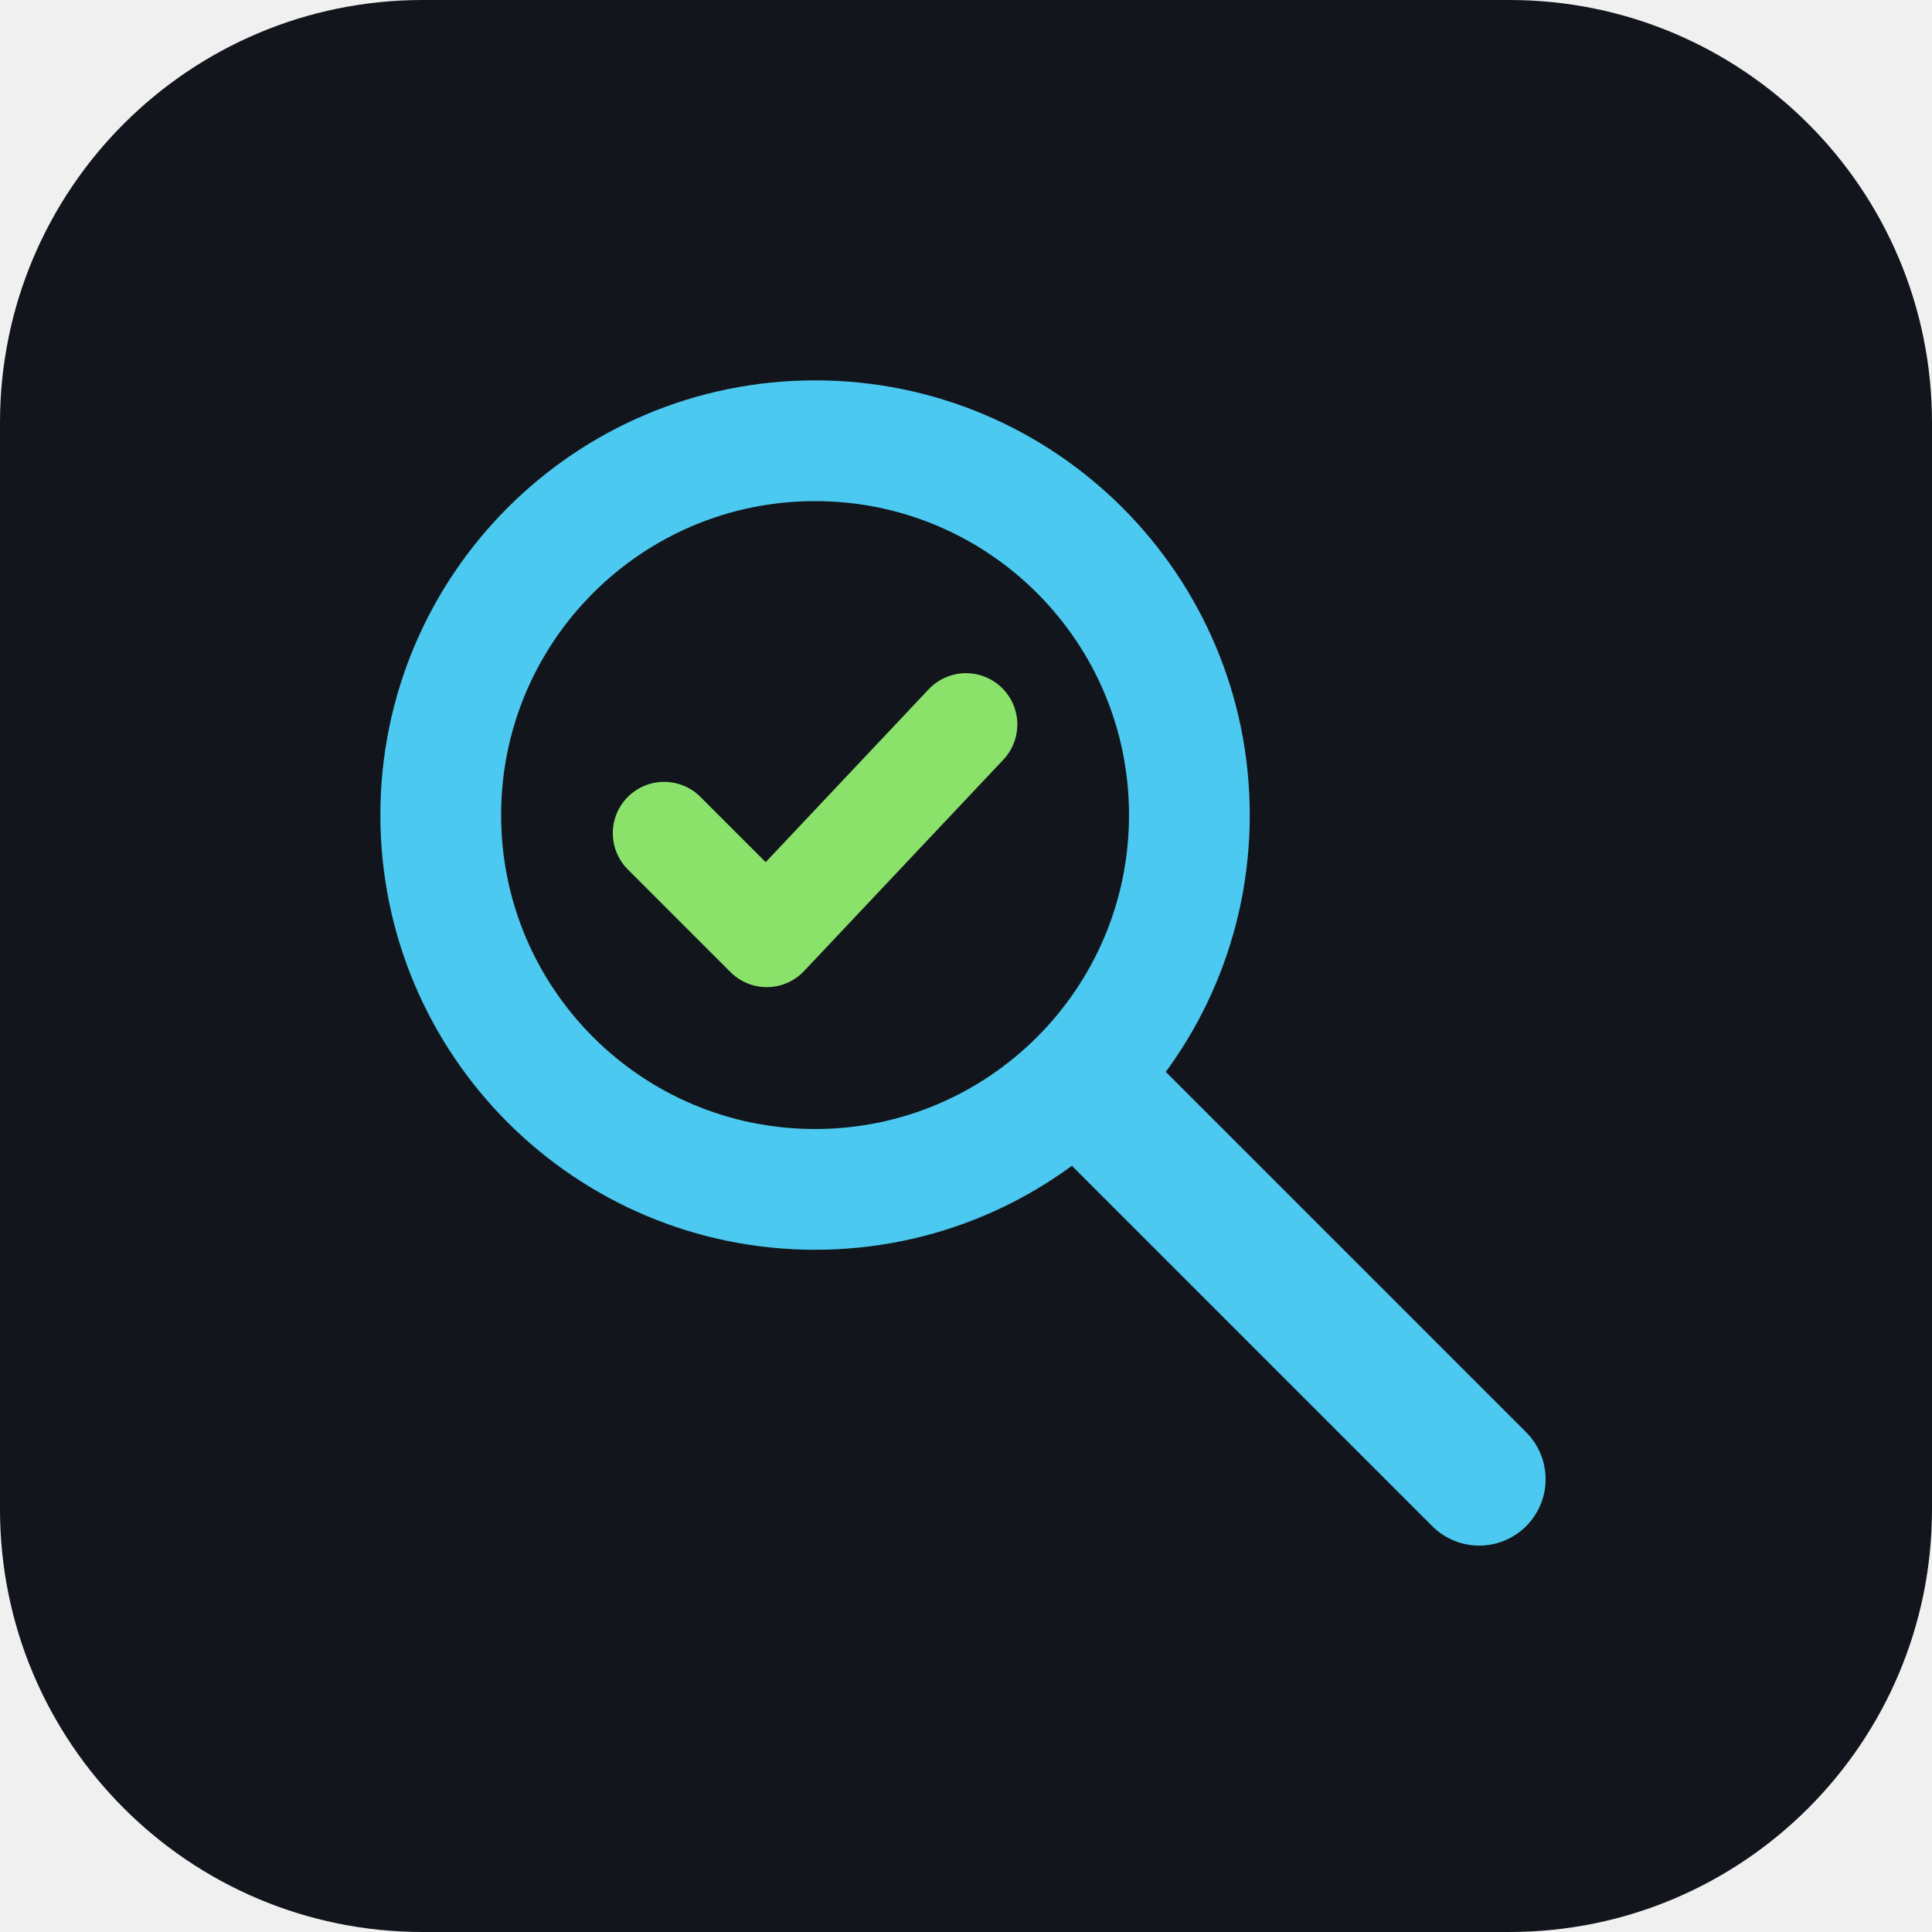
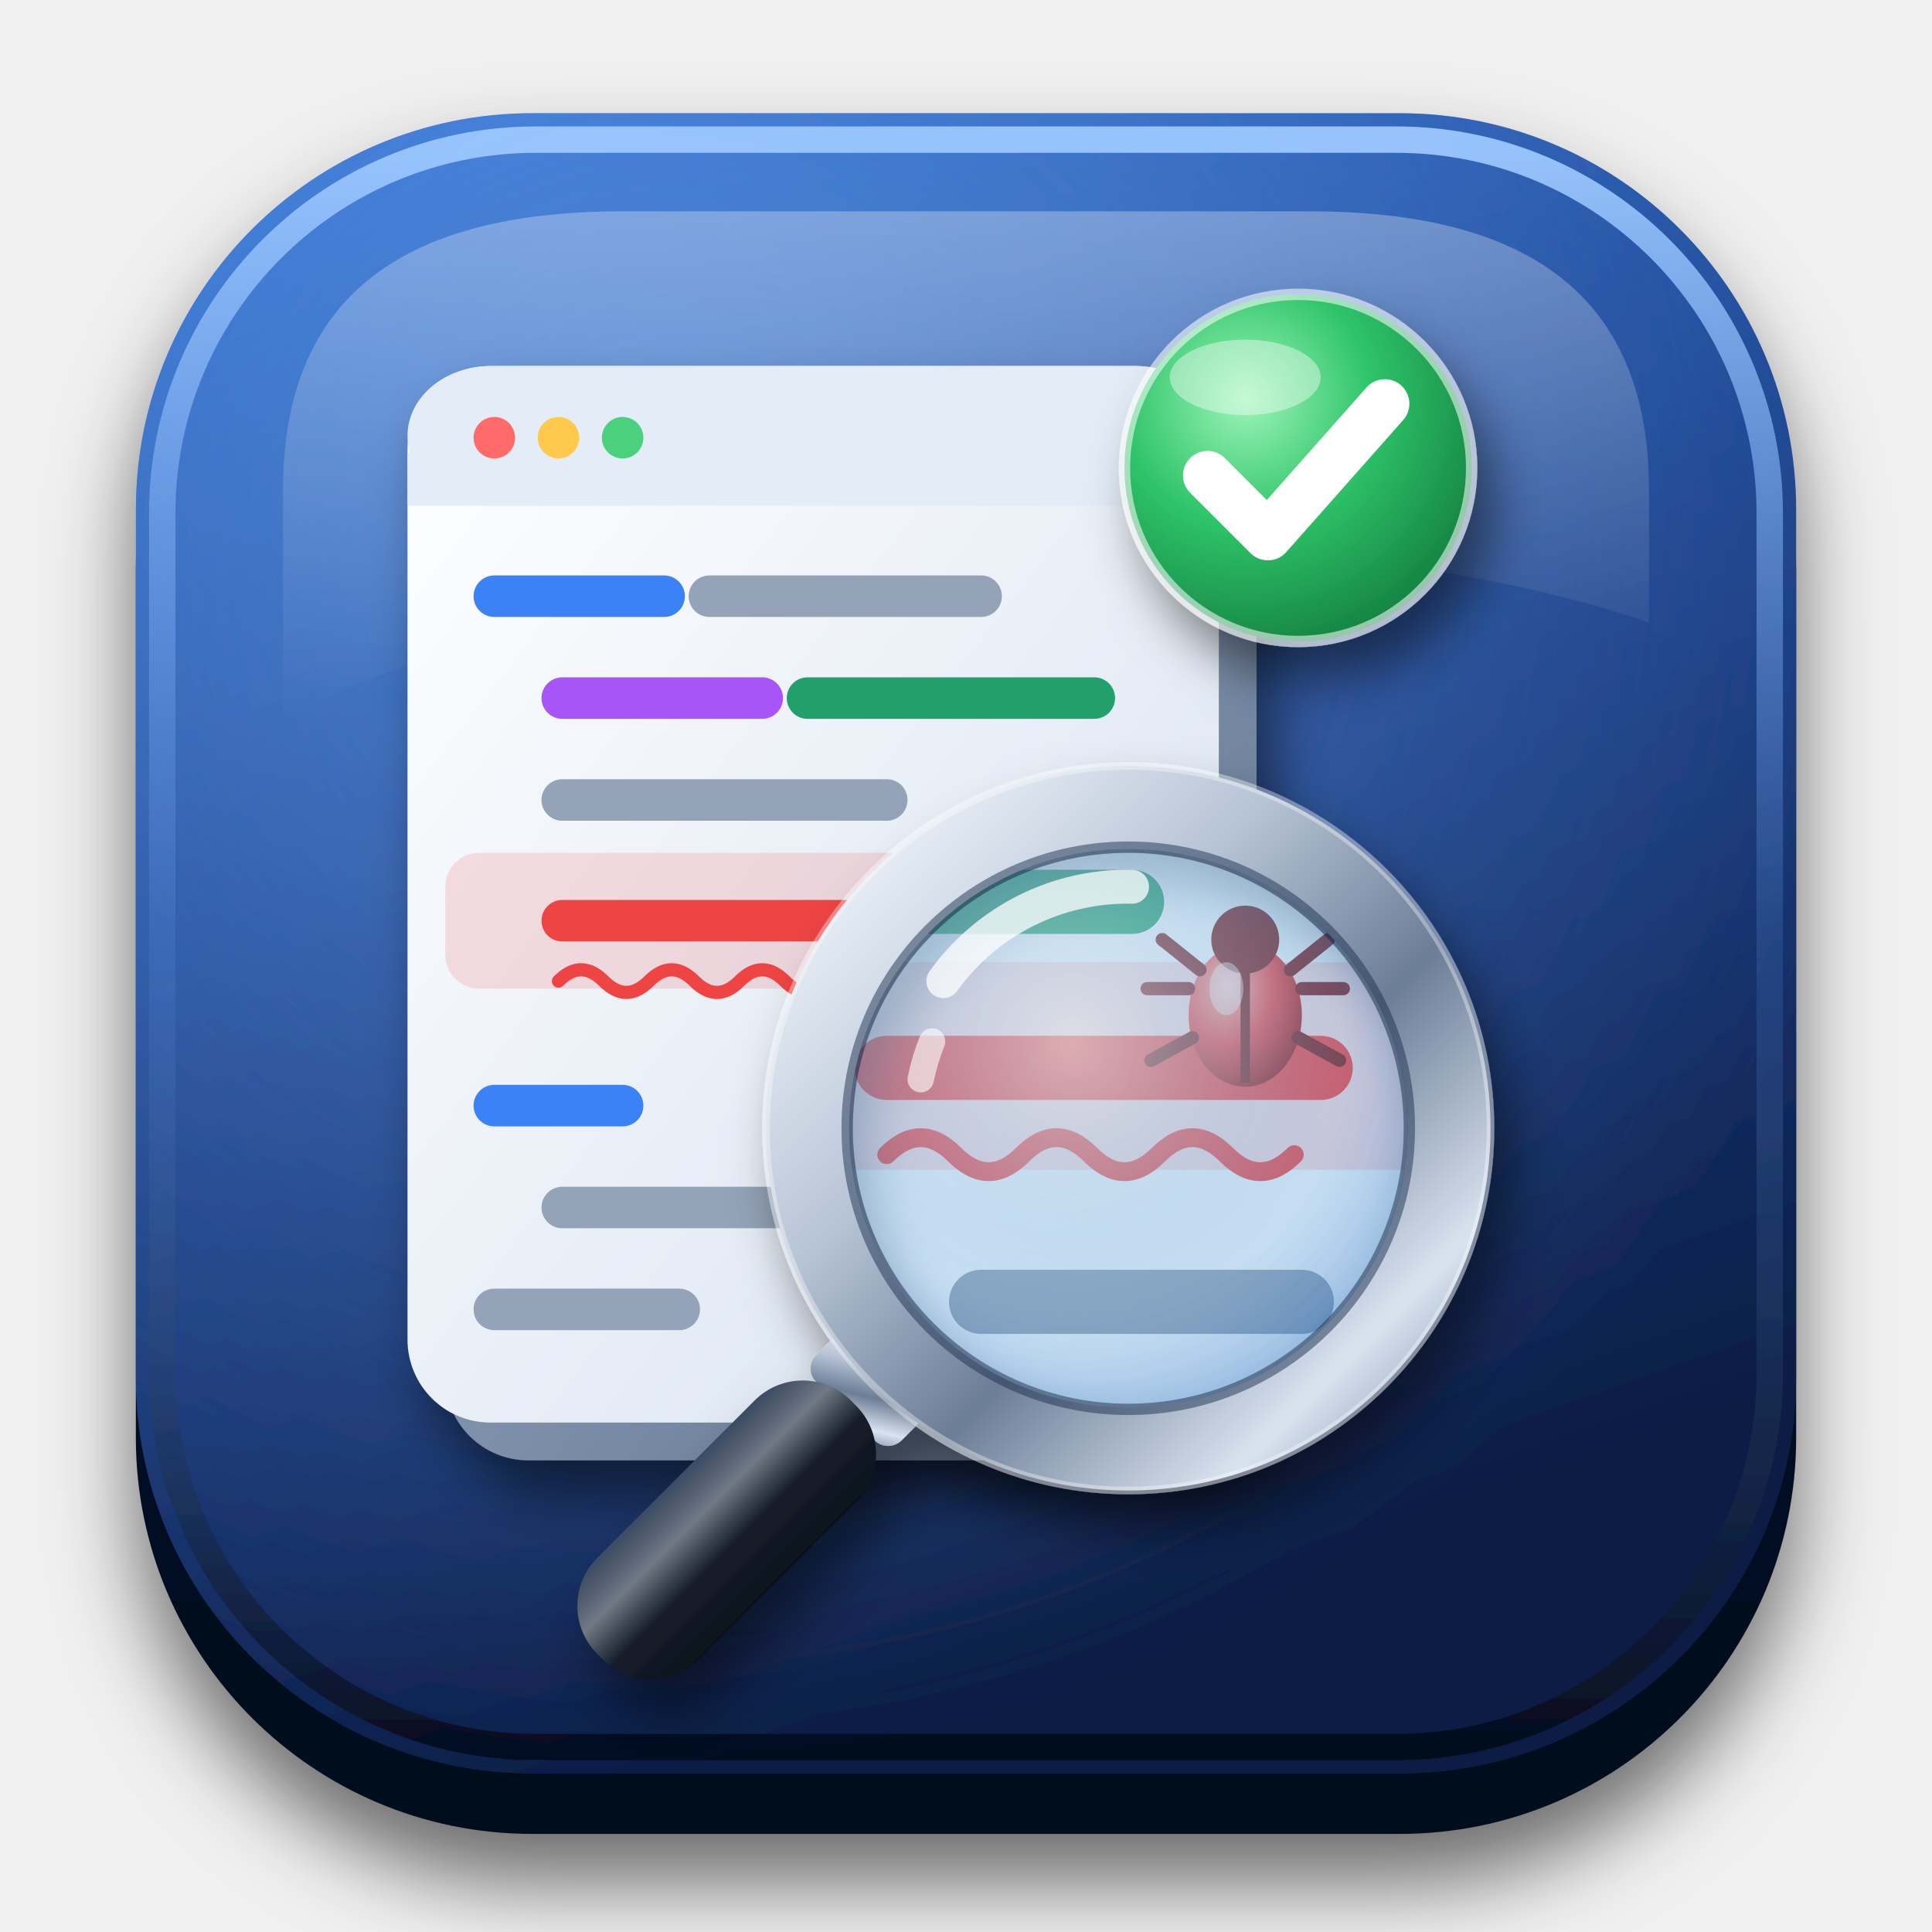
- <svg xmlns="http://www.w3.org/2000/svg" viewBox="0 0 32 32">
-   <rect width="32" height="32" rx="7" fill="#12161c" />
-   <circle cx="13.5" cy="13.5" r="6.2" fill="none" stroke="#4cc9f0" stroke-width="2" />
-   <path d="M18.2 18.2 L24.5 24.5" stroke="#4cc9f0" stroke-width="2.2" stroke-linecap="round" />
-   <path d="M11 13.8 l1.7 1.7 3.3-3.5" fill="none" stroke="#8be26a" stroke-width="1.7" stroke-linecap="round" stroke-linejoin="round" />
+ <svg xmlns="http://www.w3.org/2000/svg" viewBox="0 0 1024 1024">
+   <defs>
+     <linearGradient id="bgBody" x1="0" y1="0" x2="0.35" y2="1">
+       <stop offset="0" stop-color="#2f6fd0" />
+       <stop offset="0.55" stop-color="#1c3f86" />
+       <stop offset="1" stop-color="#0c1d45" />
+     </linearGradient>
+     <linearGradient id="bgSide" x1="0" y1="0" x2="0" y2="1">
+       <stop offset="0" stop-color="#0a1736" />
+       <stop offset="1" stop-color="#050b1c" />
+     </linearGradient>
+     <linearGradient id="gloss" x1="0" y1="0" x2="0" y2="1">
+       <stop offset="0" stop-color="#ffffff" stop-opacity="0.55" />
+       <stop offset="1" stop-color="#ffffff" stop-opacity="0" />
+     </linearGradient>
+     <linearGradient id="bevel" x1="0" y1="0" x2="0" y2="1">
+       <stop offset="0" stop-color="#9cc7ff" stop-opacity="0.95" />
+       <stop offset="0.5" stop-color="#5b8fe0" stop-opacity="0.2" />
+       <stop offset="1" stop-color="#000000" stop-opacity="0.55" />
+     </linearGradient>
+     <radialGradient id="glow" cx="0.32" cy="0.25" r="0.75">
+       <stop offset="0" stop-color="#7fb6ff" stop-opacity="0.45" />
+       <stop offset="1" stop-color="#7fb6ff" stop-opacity="0" />
+     </radialGradient>
+     <filter id="drop" x="-20%" y="-20%" width="140%" height="150%">
+       <feGaussianBlur in="SourceAlpha" stdDeviation="22" />
+       <feOffset dx="0" dy="26" result="b" />
+       <feComponentTransfer>
+         <feFuncA type="linear" slope="0.55" />
+       </feComponentTransfer>
+       <feMerge>
+         <feMergeNode />
+         <feMergeNode in="SourceGraphic" />
+       </feMerge>
+     </filter>
+     <filter id="soft" x="-20%" y="-20%" width="140%" height="150%">
+       <feGaussianBlur in="SourceAlpha" stdDeviation="14" />
+       <feOffset dx="10" dy="18" result="b" />
+       <feComponentTransfer>
+         <feFuncA type="linear" slope="0.5" />
+       </feComponentTransfer>
+       <feMerge>
+         <feMergeNode />
+         <feMergeNode in="SourceGraphic" />
+       </feMerge>
+     </filter>
+     <linearGradient id="paper" x1="0" y1="0" x2="1" y2="1">
+       <stop offset="0" stop-color="#ffffff" />
+       <stop offset="1" stop-color="#d6e1f0" />
+     </linearGradient>
+     <linearGradient id="paperEdge" x1="0" y1="0" x2="1" y2="1">
+       <stop offset="0" stop-color="#9fb2cc" />
+       <stop offset="1" stop-color="#5d6f8a" />
+     </linearGradient>
+     <linearGradient id="metal" x1="0" y1="0" x2="1" y2="1">
+       <stop offset="0" stop-color="#f7fbff" />
+       <stop offset="0.35" stop-color="#b7c4d6" />
+       <stop offset="0.6" stop-color="#6c7d96" />
+       <stop offset="0.85" stop-color="#d9e3f0" />
+       <stop offset="1" stop-color="#8496b0" />
+     </linearGradient>
+     <radialGradient id="lens" cx="0.4" cy="0.35" r="0.7">
+       <stop offset="0" stop-color="#e6f6ff" stop-opacity="0.55" />
+       <stop offset="0.7" stop-color="#7cc4ff" stop-opacity="0.22" />
+       <stop offset="1" stop-color="#2a7fd4" stop-opacity="0.35" />
+     </radialGradient>
+     <linearGradient id="handle" x1="0" y1="0" x2="1" y2="0">
+       <stop offset="0" stop-color="#3b4b63" />
+       <stop offset="0.45" stop-color="#1b2433" />
+       <stop offset="1" stop-color="#0b111b" />
+     </linearGradient>
+     <linearGradient id="handleHi" x1="0" y1="0" x2="1" y2="0">
+       <stop offset="0" stop-color="#ffffff" stop-opacity="0" />
+       <stop offset="0.3" stop-color="#ffffff" stop-opacity="0.35" />
+       <stop offset="0.6" stop-color="#ffffff" stop-opacity="0" />
+     </linearGradient>
+     <clipPath id="lensClip">
+       <circle cx="598" cy="598" r="148" />
+     </clipPath>
+     <radialGradient id="okBall" cx="0.35" cy="0.3" r="0.8">
+       <stop offset="0" stop-color="#9df5b8" />
+       <stop offset="0.45" stop-color="#2fc46a" />
+       <stop offset="1" stop-color="#127a3d" />
+     </radialGradient>
+     <radialGradient id="bugBall" cx="0.35" cy="0.3" r="0.8">
+       <stop offset="0" stop-color="#ffb3a8" />
+       <stop offset="0.5" stop-color="#ef4444" />
+       <stop offset="1" stop-color="#8f1717" />
+     </radialGradient>
+   </defs>
+   <g filter="url(#drop)">
+     <rect x="72" y="92" width="880" height="880" rx="210" fill="url(#bgSide)" />
+     <rect x="72" y="60" width="880" height="880" rx="210" fill="url(#bgBody)" />
+     <rect x="72" y="60" width="880" height="880" rx="210" fill="url(#glow)" />
+     <rect x="86" y="74" width="852" height="852" rx="198" fill="none" stroke="url(#bevel)" stroke-width="14" />
+     <path d="M150 260 C150 160 210 112 330 112 H694 C814 112 874 160 874 260 V330 C700 270 380 270 150 380 Z" fill="url(#gloss)" opacity="0.55" />
+   </g>
+   <g filter="url(#soft)">
+     <rect x="236" y="214" width="430" height="560" rx="44" fill="url(#paperEdge)" />
+     <rect x="216" y="194" width="430" height="560" rx="44" fill="url(#paper)" />
+     <rect x="216" y="194" width="430" height="74" rx="44" fill="#e4ecf7" />
+     <rect x="216" y="240" width="430" height="28" fill="#e4ecf7" />
+     <circle cx="262" cy="232" r="11" fill="#ff6b6b" />
+     <circle cx="296" cy="232" r="11" fill="#ffc94d" />
+     <circle cx="330" cy="232" r="11" fill="#4cd07d" />
+   </g>
+   <g stroke-linecap="round" stroke-width="22">
+     <path d="M262 316 H352" stroke="#3b82f6" />
+     <path d="M376 316 H520" stroke="#94a3b8" />
+     <path d="M298 370 H404" stroke="#a855f7" />
+     <path d="M428 370 H580" stroke="#22a06b" />
+     <path d="M298 424 H470" stroke="#94a3b8" />
+     <path d="M262 586 H330" stroke="#3b82f6" />
+     <path d="M298 640 H420" stroke="#94a3b8" />
+     <path d="M262 694 H360" stroke="#94a3b8" />
+   </g>
+   <rect x="236" y="452" width="390" height="72" rx="18" fill="#ef4444" opacity="0.16" />
+   <path d="M298 488 H452" stroke="#ef4444" stroke-width="22" stroke-linecap="round" />
+   <path d="M296 520 q12 -12 24 0 t24 0 t24 0 t24 0 t24 0 t24 0 t24 0" fill="none" stroke="#ef4444" stroke-width="7" stroke-linecap="round" />
+   <g clip-path="url(#lensClip)">
+     <rect x="440" y="440" width="320" height="320" fill="#f3f7fd" />
+     <rect x="440" y="510" width="320" height="110" fill="#ef4444" opacity="0.18" />
+     <path d="M470 566 H700" stroke="#ef4444" stroke-width="34" stroke-linecap="round" />
+     <path d="M470 612 q18 -18 36 0 t36 0 t36 0 t36 0 t36 0 t36 0" fill="none" stroke="#ef4444" stroke-width="10" stroke-linecap="round" />
+     <path d="M470 478 H600" stroke="#22a06b" stroke-width="34" stroke-linecap="round" />
+     <path d="M520 690 H690" stroke="#94a3b8" stroke-width="34" stroke-linecap="round" />
+     <g transform="translate(660 520)">
+       <ellipse cx="0" cy="18" rx="30" ry="38" fill="url(#bugBall)" />
+       <circle cx="0" cy="-22" r="18" fill="#7f1d1d" />
+       <path d="M-30 4 h-22 M30 4 h22 M-28 30 l-22 12 M28 30 l22 12 M-24 -6 l-20 -16 M24 -6 l20 -16" stroke="#7f1d1d" stroke-width="7" stroke-linecap="round" />
+       <path d="M0 -14 V54" stroke="#7f1d1d" stroke-width="5" />
+       <ellipse cx="-10" cy="4" rx="9" ry="14" fill="#ffffff" opacity="0.45" />
+     </g>
+   </g>
+   <g filter="url(#soft)">
+     <g transform="rotate(45 598 598)">
+       <rect x="566" y="770" width="64" height="40" rx="10" fill="url(#metal)" />
+       <rect x="560" y="804" width="76" height="190" rx="36" fill="url(#handle)" />
+       <rect x="560" y="804" width="76" height="190" rx="36" fill="url(#handleHi)" />
+     </g>
+     <circle cx="598" cy="598" r="148" fill="url(#lens)" />
+     <circle cx="598" cy="598" r="170" fill="none" stroke="url(#metal)" stroke-width="44" />
+     <circle cx="598" cy="598" r="192" fill="none" stroke="#ffffff" stroke-opacity="0.35" stroke-width="4" />
+     <circle cx="598" cy="598" r="149" fill="none" stroke="#1d3150" stroke-opacity="0.5" stroke-width="6" />
+   </g>
+   <path d="M500 520 A120 120 0 0 1 600 470" fill="none" stroke="#ffffff" stroke-opacity="0.75" stroke-width="18" stroke-linecap="round" />
+   <path d="M488 572 A118 118 0 0 1 494 552" fill="none" stroke="#ffffff" stroke-opacity="0.6" stroke-width="14" stroke-linecap="round" />
+   <g filter="url(#soft)">
+     <circle cx="688" cy="248" r="92" fill="url(#okBall)" />
+     <circle cx="688" cy="248" r="92" fill="none" stroke="#ffffff" stroke-opacity="0.55" stroke-width="6" />
+     <path d="M640 252 l32 32 l62 -70" fill="none" stroke="#ffffff" stroke-width="26" stroke-linecap="round" stroke-linejoin="round" />
+     <ellipse cx="660" cy="200" rx="40" ry="20" fill="#ffffff" opacity="0.4" />
+   </g>
</svg>
